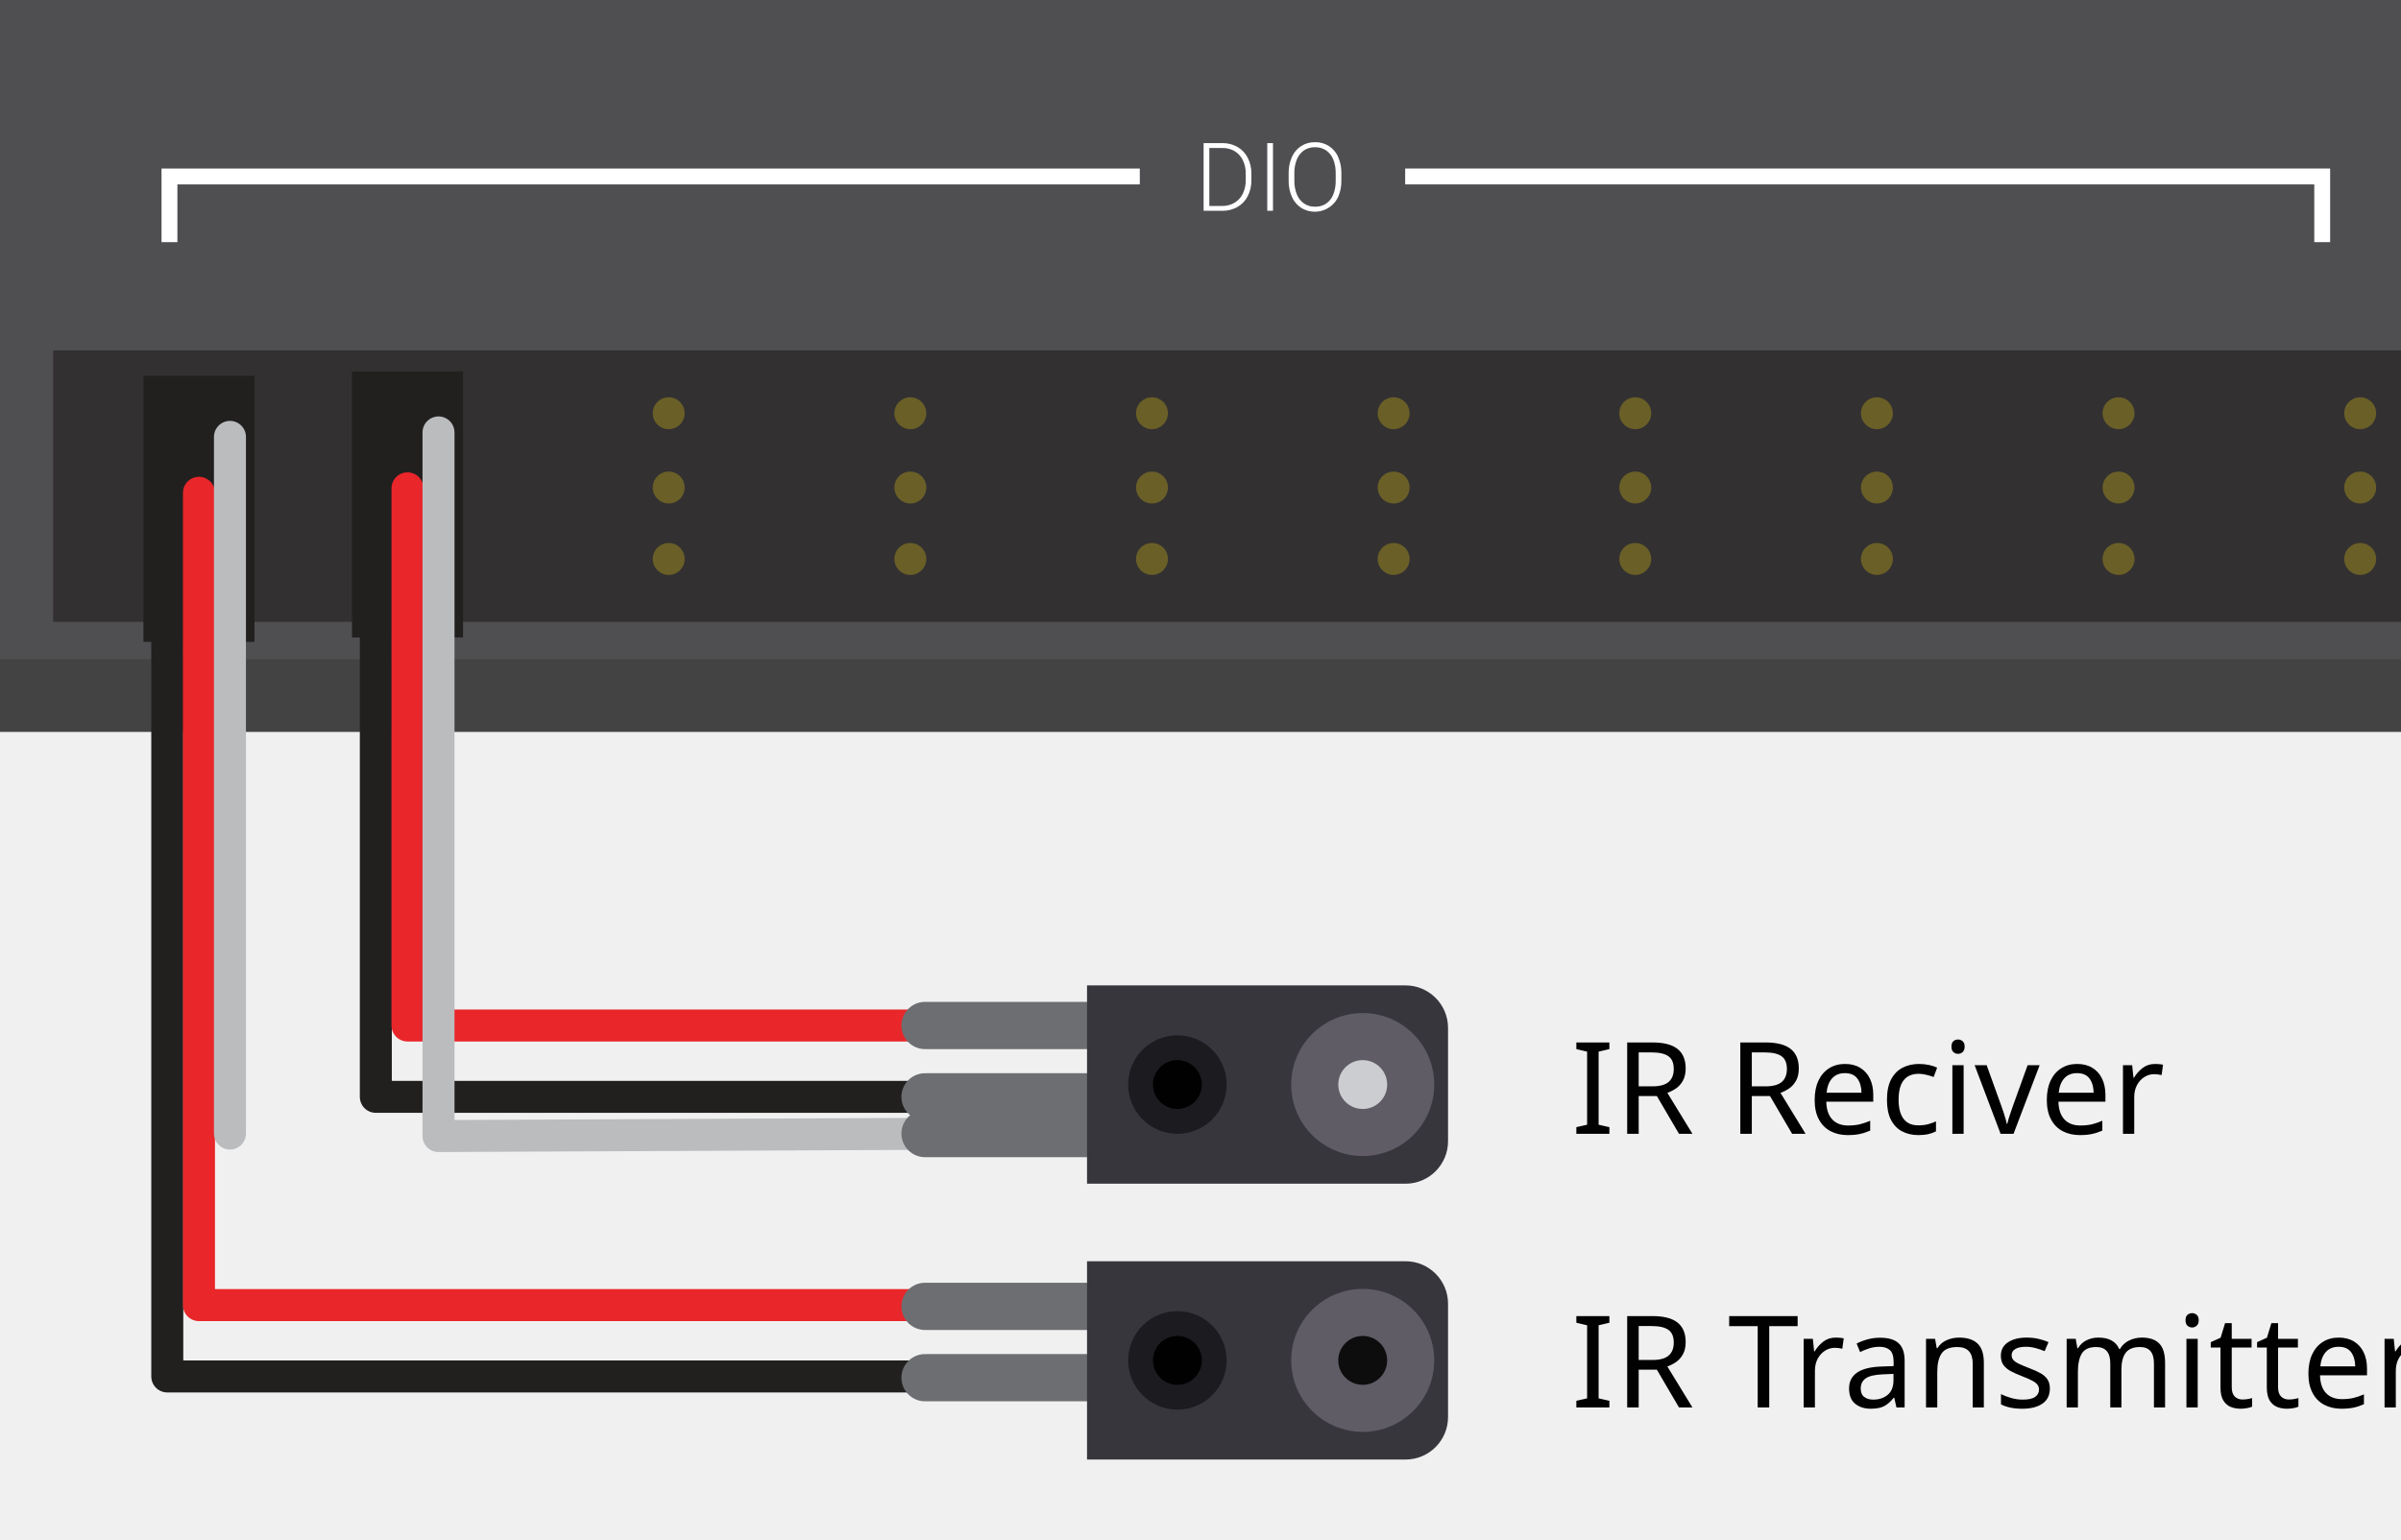
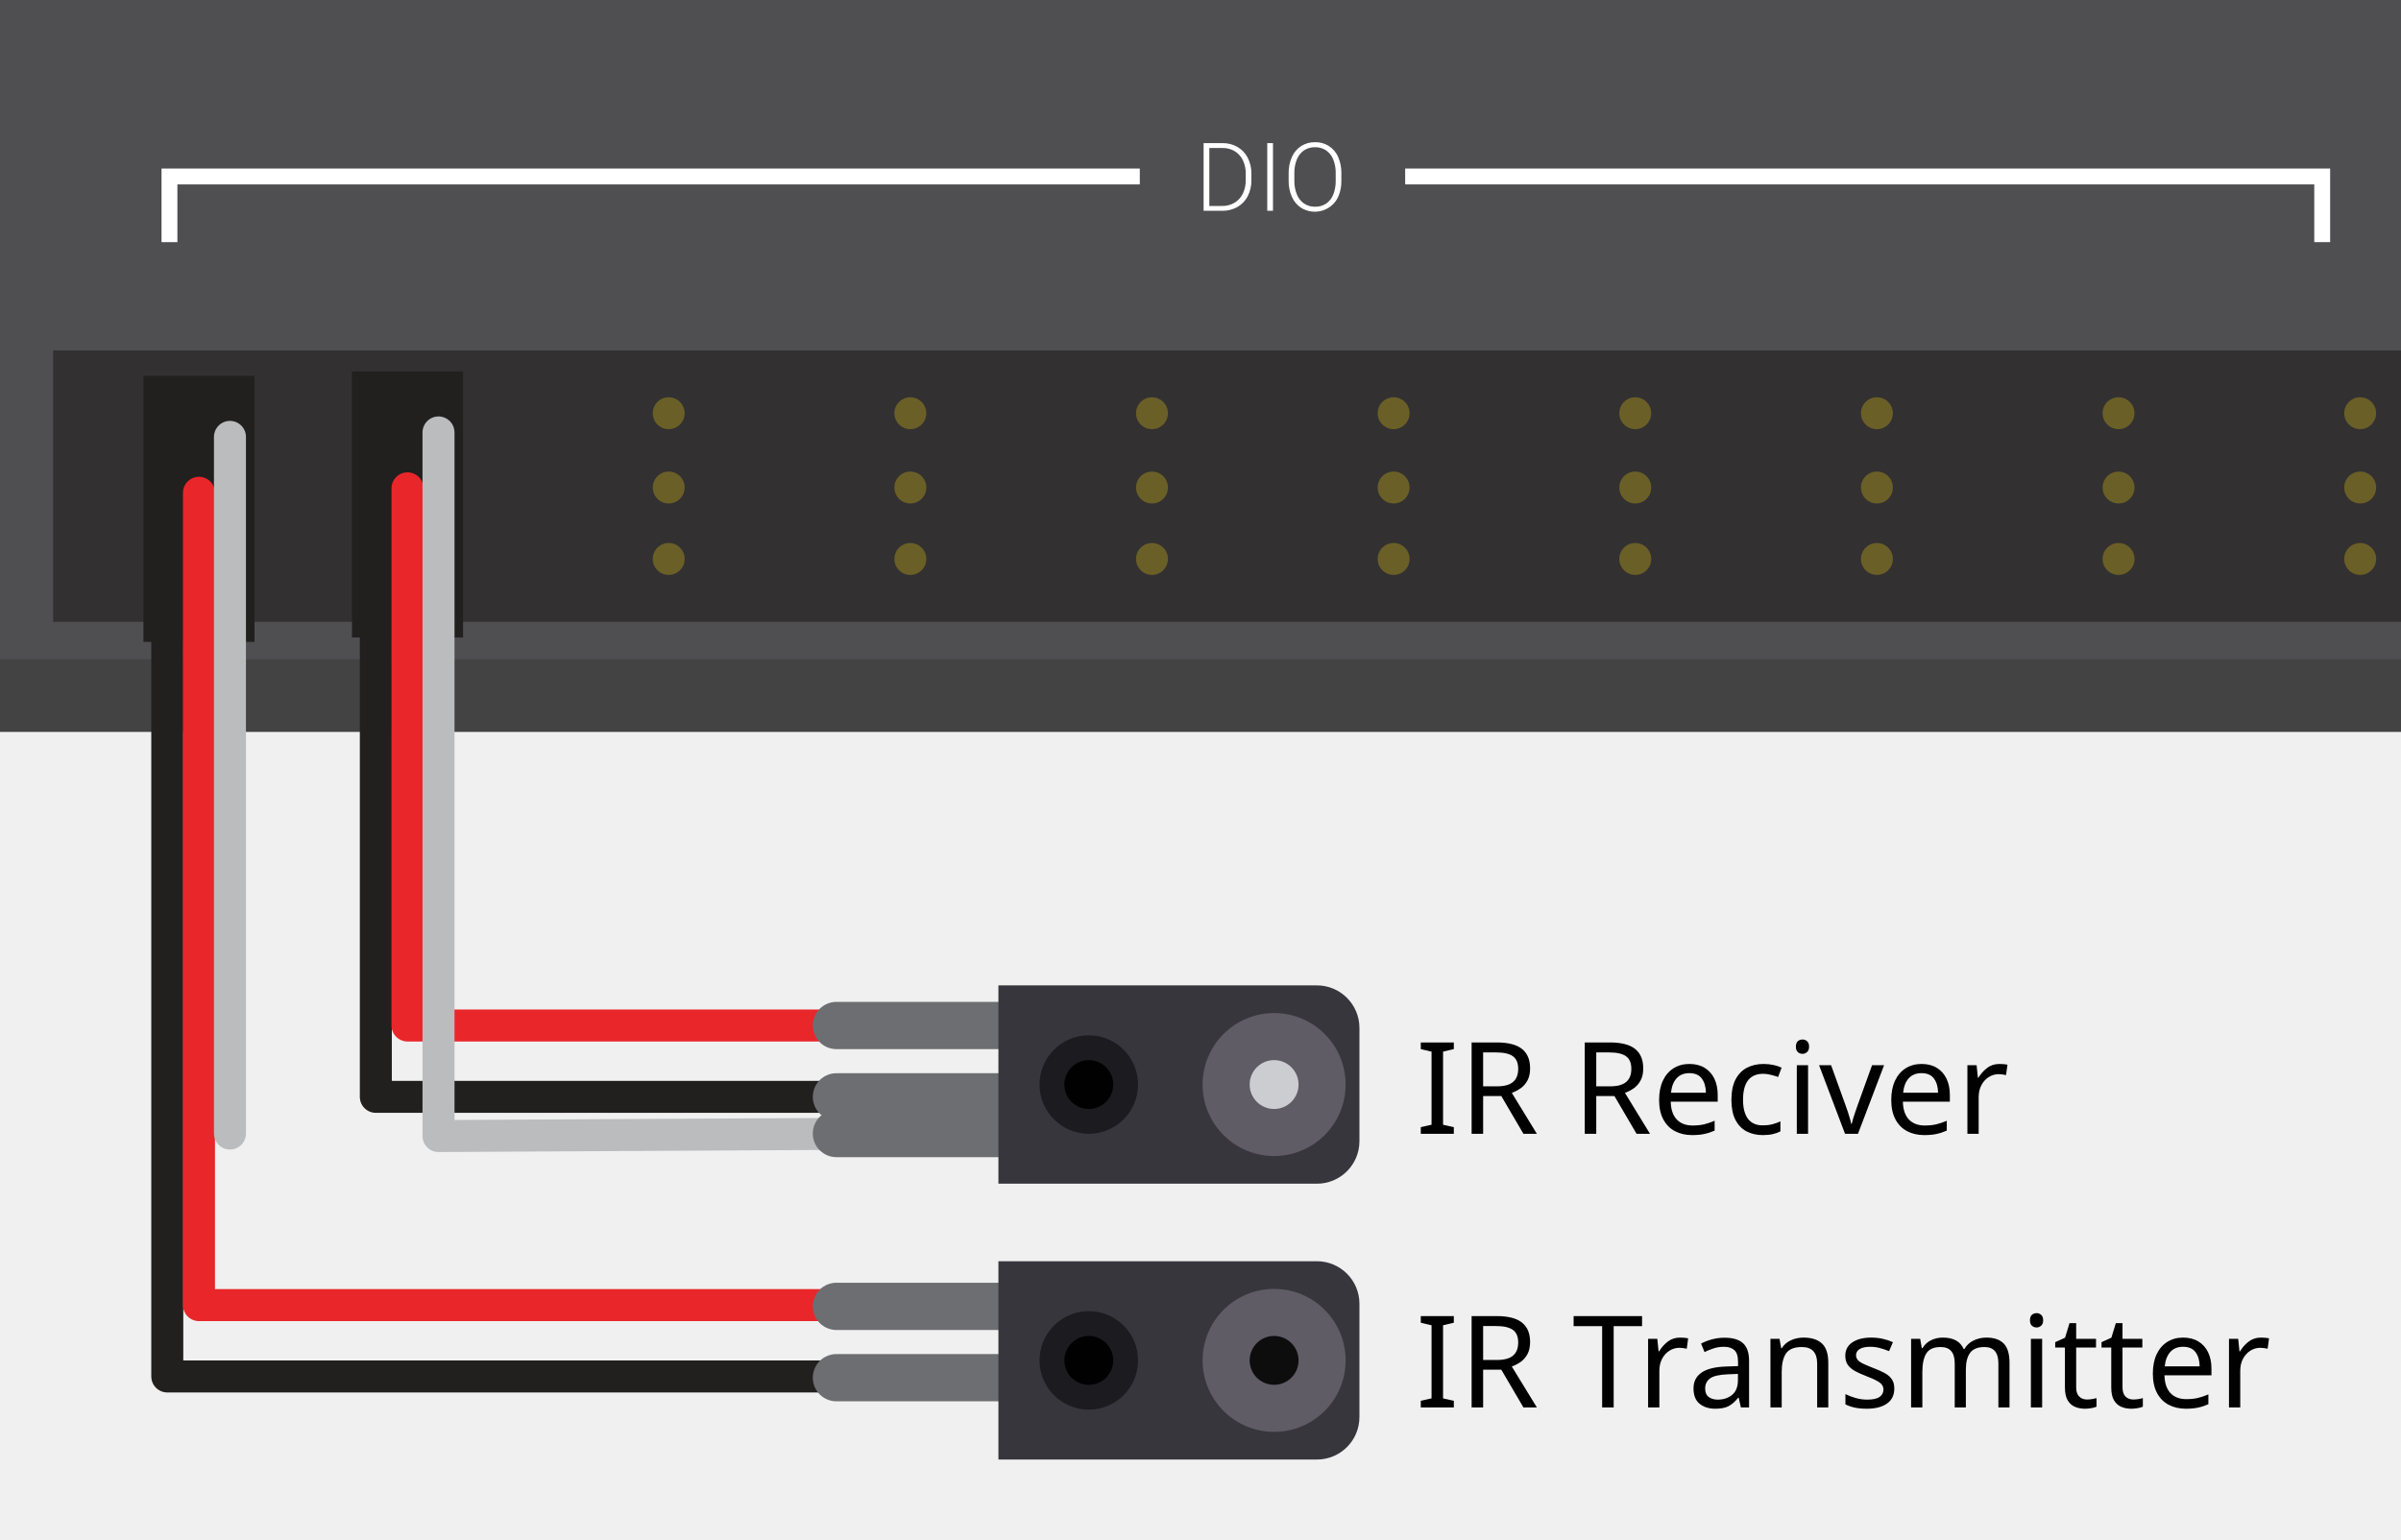
<svg xmlns="http://www.w3.org/2000/svg" viewBox="0 0 1219.333 782.046">
  <defs>
-     <style>.cls-1{fill:#434343;}.cls-2{fill:#4f4e51;}.cls-3{fill:#323031;}.cls-4{fill:#6a5f27;}.cls-5{fill:#fff;}.cls-10,.cls-12,.cls-6,.cls-8,.cls-9{fill:none;}.cls-6{stroke:#fff;stroke-miterlimit:10;stroke-width:8.06px;}.cls-7{fill:#221f1f;}.cls-8{stroke:#221f1f;}.cls-10,.cls-12,.cls-8,.cls-9{stroke-linecap:round;stroke-linejoin:round;}.cls-10,.cls-8,.cls-9{stroke-width:16.248px;}.cls-9{stroke:#e9262a;}.cls-10{stroke:#babcbe;}.cls-11{font-size:64.992px;font-family:Heebo-Light, Heebo;font-weight:300;letter-spacing:0.001em;}.cls-11,.cls-17{fill:#010101;}.cls-12{stroke:#6d6e71;stroke-width:24px;}.cls-13{fill:#38363d;}.cls-14{fill:#5f5c65;}.cls-15{fill:#cccdd1;}.cls-16{fill:#1c1b20;}.cls-18{fill:#0d0d0e;}</style>
+     <style>.cls-1{fill:#434343;}.cls-2{fill:#4f4e51;}.cls-3{fill:#323031;}.cls-4{fill:#6a5f27;}.cls-5{fill:#fff;}.cls-10,.cls-12,.cls-6,.cls-8,.cls-9{fill:none;}.cls-6{stroke:#fff;stroke-miterlimit:10;stroke-width:8.06px;}.cls-7{fill:#221f1f;}.cls-8{stroke:#221f1f;}.cls-10,.cls-12,.cls-8,.cls-9{stroke-linecap:round;stroke-linejoin:round;}.cls-10,.cls-8,.cls-9{stroke-width:16.248px;}.cls-9{stroke:#e9262a;}.cls-10{stroke:#babcbe;}.cls-11{font-size:64.992px;font-family:Verdana;letter-spacing:0.001em;}.cls-11,.cls-17{fill:#010101;}.cls-12{stroke:#6d6e71;stroke-width:24px;}.cls-13{fill:#38363d;}.cls-14{fill:#5f5c65;}.cls-15{fill:#cccdd1;}.cls-16{fill:#1c1b20;}.cls-18{fill:#0d0d0e;}</style>
  </defs>
  <g id="Layer_1" data-name="Layer 1">
    <path class="cls-1" d="M1508.791-1833.5,1511.562,247.53c0,68.642-55.793,124.287-124.618,124.287h-2056.37c-68.825,0-124.618-55.645-124.618-124.287l-2.771-2096.882c0-68.642,55.793-124.287,124.618-124.287H1368.28c83.005-7.141,141.928,36.748,140.506,116.023" />
    <rect class="cls-2" x="-773.521" y="-1914.134" width="2272.156" height="2225.97" rx="87.64" transform="translate(1163.706 -438.5924) rotate(-90)" />
    <rect class="cls-3" x="26.994" y="177.994" width="1229.689" height="137.885" />
    <path class="cls-4" d="M94.167,239.558a8.108,8.108,0,1,1-8.107,8.108,8.104,8.104,0,0,1,8.107-8.108" />
    <path class="cls-4" d="M94.167,275.843a8.108,8.108,0,1,1-8.107,8.102,8.099,8.099,0,0,1,8.107-8.102" />
    <path class="cls-4" d="M94.167,201.815a8.104,8.104,0,1,1-8.107,8.102,8.099,8.099,0,0,1,8.107-8.102" />
    <path class="cls-4" d="M216.882,239.558a8.108,8.108,0,1,1-8.106,8.108,8.104,8.104,0,0,1,8.106-8.108" />
    <path class="cls-4" d="M216.882,275.843a8.108,8.108,0,1,1-8.106,8.102,8.099,8.099,0,0,1,8.106-8.102" />
    <path class="cls-4" d="M216.882,201.815a8.104,8.104,0,1,1-8.106,8.102,8.099,8.099,0,0,1,8.106-8.102" />
    <path class="cls-4" d="M339.597,239.558a8.108,8.108,0,1,1-8.105,8.108,8.104,8.104,0,0,1,8.105-8.108" />
    <path class="cls-4" d="M339.597,275.843a8.108,8.108,0,1,1-8.105,8.102,8.099,8.099,0,0,1,8.105-8.102" />
    <path class="cls-4" d="M339.597,201.815a8.104,8.104,0,1,1-8.105,8.102,8.099,8.099,0,0,1,8.105-8.102" />
    <path class="cls-4" d="M462.312,239.558a8.108,8.108,0,1,1-8.105,8.108,8.104,8.104,0,0,1,8.105-8.108" />
    <path class="cls-4" d="M462.312,275.843a8.108,8.108,0,1,1-8.105,8.102,8.099,8.099,0,0,1,8.105-8.102" />
    <path class="cls-4" d="M462.312,201.815a8.104,8.104,0,1,1-8.105,8.102,8.099,8.099,0,0,1,8.105-8.102" />
    <path class="cls-4" d="M585.027,239.558a8.108,8.108,0,1,1-8.104,8.108,8.104,8.104,0,0,1,8.104-8.108" />
    <path class="cls-4" d="M585.027,275.843a8.108,8.108,0,1,1-8.104,8.102,8.099,8.099,0,0,1,8.104-8.102" />
    <path class="cls-4" d="M585.027,201.815a8.104,8.104,0,1,1-8.104,8.102,8.099,8.099,0,0,1,8.104-8.102" />
    <path class="cls-4" d="M707.742,239.558a8.108,8.108,0,1,1-8.104,8.108,8.104,8.104,0,0,1,8.104-8.108" />
    <path class="cls-4" d="M707.742,275.843a8.108,8.108,0,1,1-8.104,8.102,8.099,8.099,0,0,1,8.104-8.102" />
    <path class="cls-4" d="M707.742,201.815a8.104,8.104,0,1,1-8.104,8.102,8.099,8.099,0,0,1,8.104-8.102" />
    <path class="cls-4" d="M830.457,239.558a8.108,8.108,0,1,1-8.103,8.108,8.104,8.104,0,0,1,8.103-8.108" />
    <path class="cls-4" d="M830.457,275.843a8.108,8.108,0,1,1-8.103,8.102,8.099,8.099,0,0,1,8.103-8.102" />
    <path class="cls-4" d="M830.457,201.815a8.104,8.104,0,1,1-8.103,8.102,8.099,8.099,0,0,1,8.103-8.102" />
    <path class="cls-4" d="M953.172,239.558a8.108,8.108,0,1,1-8.102,8.108,8.104,8.104,0,0,1,8.102-8.108" />
    <path class="cls-4" d="M953.172,275.843a8.108,8.108,0,1,1-8.102,8.102,8.099,8.099,0,0,1,8.102-8.102" />
    <path class="cls-4" d="M953.172,201.815a8.104,8.104,0,1,1-8.102,8.102,8.099,8.099,0,0,1,8.102-8.102" />
    <path class="cls-4" d="M1075.887,239.558a8.108,8.108,0,1,1-8.102,8.108,8.104,8.104,0,0,1,8.102-8.108" />
    <path class="cls-4" d="M1075.887,275.843a8.108,8.108,0,1,1-8.102,8.102,8.099,8.099,0,0,1,8.102-8.102" />
    <path class="cls-4" d="M1075.887,201.815a8.104,8.104,0,1,1-8.102,8.102,8.099,8.099,0,0,1,8.102-8.102" />
    <path class="cls-4" d="M1198.602,239.558a8.108,8.108,0,1,1-8.101,8.108,8.104,8.104,0,0,1,8.101-8.108" />
    <path class="cls-4" d="M1198.602,275.843a8.108,8.108,0,1,1-8.101,8.102,8.099,8.099,0,0,1,8.101-8.102" />
    <path class="cls-4" d="M1198.602,201.815a8.104,8.104,0,1,1-8.101,8.102,8.099,8.099,0,0,1,8.101-8.102" />
    <path class="cls-5" d="M628.448,74.646a13.372,13.372,0,0,1,5.203,5.487,17.353,17.353,0,0,1,1.866,8.182v3.165a17.319,17.319,0,0,1-1.866,8.193,13.336,13.336,0,0,1-5.237,5.479,15.36,15.36,0,0,1-7.772,1.936h-9.4V72.708h9.615A14.886,14.886,0,0,1,628.448,74.646Zm4.191,13.623a15.348,15.348,0,0,0-1.465-6.883,10.82,10.82,0,0,0-4.133-4.581,11.7,11.7,0,0,0-6.185-1.619h-6.708v29.445h6.493a11.966,11.966,0,0,0,6.354-1.654,10.943,10.943,0,0,0,4.179-4.627,15.358,15.358,0,0,0,1.465-6.871Z" />
    <path class="cls-5" d="M643.567,107.088V72.708h2.906v34.381Z" />
    <path class="cls-5" d="M679.567,100.087a13.135,13.135,0,0,1-18.735,5.525,12.802,12.802,0,0,1-4.726-5.537,19.522,19.522,0,0,1-1.674-8.336V88.057a19.619,19.619,0,0,1,1.663-8.336,12.792,12.792,0,0,1,4.703-5.537,12.647,12.647,0,0,1,6.999-1.947,12.374,12.374,0,0,1,11.76,7.473,19.778,19.778,0,0,1,1.651,8.347v3.683A19.86,19.86,0,0,1,679.567,100.087Zm-2.494-19.113a10.038,10.038,0,0,0-3.621-4.581,9.862,9.862,0,0,0-5.656-1.607,9.69,9.69,0,0,0-5.575,1.607A10.156,10.156,0,0,0,658.6,80.985a17.931,17.931,0,0,0-1.267,7.025v3.729a17.879,17.879,0,0,0,1.279,7.048,10.27,10.27,0,0,0,3.645,4.607,9.693,9.693,0,0,0,5.586,1.616,9.847,9.847,0,0,0,5.668-1.604,9.956,9.956,0,0,0,3.587-4.592,18.539,18.539,0,0,0,1.232-7.074V88.01A18.01,18.01,0,0,0,677.073,80.974Z" />
    <polyline class="cls-6" points="86.058 123.009 86.058 89.652 578.838 89.652" />
    <polyline class="cls-6" points="713.61 89.648 1179.319 89.648 1179.319 123.006" />
    <rect class="cls-7" x="178.748" y="188.677" width="56.408" height="135.15" />
-     <polyline class="cls-8" points="190.862 294.293 190.862 557.2 503.385 557.2" />
-     <polyline class="cls-9" points="206.951 248.074 206.951 520.96 503.385 520.96" />
-     <polyline class="cls-10" points="222.694 219.674 222.694 577.115 503.385 575.844" />
-     <text class="cls-11" transform="translate(797.9435 714.9821)">IR Transmitter</text>
-     <text class="cls-11" transform="translate(797.9435 575.9743)">IR Reciver</text>
-     <line class="cls-12" x1="552.587" y1="575.847" x2="469.776" y2="575.841" />
-     <line class="cls-12" x1="552.587" y1="557.2" x2="469.776" y2="557.194" />
-     <line class="cls-12" x1="552.587" y1="520.963" x2="469.776" y2="520.957" />
-     <path class="cls-13" d="M713.78,500.583H552.04V601.325H713.78a21.6,21.6,0,0,0,21.6-21.6V522.183A21.6,21.6,0,0,0,713.78,500.583Z" />
-     <circle class="cls-14" cx="692.049" cy="550.954" r="36.313" />
-     <circle class="cls-15" cx="692.049" cy="550.954" r="12.415" />
-     <circle class="cls-16" cx="597.935" cy="550.954" r="25.019" />
-     <circle class="cls-17" cx="597.935" cy="550.954" r="12.415" />
+     <polyline class="cls-8" points="190.862 294.293 190.862 557.2 458.385 557.2" />
+     <polyline class="cls-9" points="206.951 248.074 206.951 520.96 458.385 520.96" />
+     <polyline class="cls-10" points="222.694 219.674 222.694 577.115 458.385 575.844" />
+     <text class="cls-11" transform="translate(718.9435 714.9821)">IR Transmitter</text>
+     <text class="cls-11" transform="translate(718.9435 575.9743)">IR Reciver</text>
+     <line class="cls-12" x1="507.587" y1="575.847" x2="424.776" y2="575.841" />
+     <line class="cls-12" x1="507.587" y1="557.2" x2="424.776" y2="557.194" />
+     <line class="cls-12" x1="507.587" y1="520.963" x2="424.776" y2="520.957" />
+     <path class="cls-13" d="M668.78,500.583H507.04V601.325H668.78a21.6,21.6,0,0,0,21.6-21.6V522.183A21.6,21.6,0,0,0,668.78,500.583Z" />
+     <circle class="cls-14" cx="647.049" cy="550.954" r="36.313" />
+     <circle class="cls-15" cx="647.049" cy="550.954" r="12.415" />
+     <circle class="cls-16" cx="552.935" cy="550.954" r="25.019" />
+     <circle class="cls-17" cx="552.935" cy="550.954" r="12.415" />
    <rect class="cls-7" x="72.838" y="190.937" width="56.408" height="135.15" />
-     <polyline class="cls-8" points="84.951 296.553 84.951 699.243 494.198 699.243" />
-     <polyline class="cls-9" points="101.041 250.334 101.041 663.003 494.198 663.003" />
+     <polyline class="cls-8" points="84.951 296.553 84.951 699.243 449.198 699.243" />
+     <polyline class="cls-9" points="101.041 250.334 101.041 663.003 449.198 663.003" />
    <line class="cls-10" x1="116.784" y1="221.934" x2="116.784" y2="575.841" />
-     <line class="cls-12" x1="552.587" y1="699.879" x2="469.776" y2="699.873" />
-     <line class="cls-12" x1="552.587" y1="663.642" x2="469.776" y2="663.636" />
-     <path class="cls-13" d="M713.78,640.71H552.04V741.452H713.78a21.6,21.6,0,0,0,21.6-21.6V662.31A21.6,21.6,0,0,0,713.78,640.71Z" />
-     <circle class="cls-14" cx="692.049" cy="691.081" r="36.313" />
-     <circle class="cls-18" cx="692.049" cy="691.081" r="12.415" />
-     <circle class="cls-16" cx="597.935" cy="691.081" r="25.019" />
-     <circle class="cls-17" cx="597.935" cy="691.081" r="12.415" />
+     <line class="cls-12" x1="507.587" y1="699.879" x2="424.776" y2="699.873" />
+     <line class="cls-12" x1="507.587" y1="663.642" x2="424.776" y2="663.636" />
+     <path class="cls-13" d="M668.78,640.71H507.04V741.452H668.78a21.6,21.6,0,0,0,21.6-21.6V662.31A21.6,21.6,0,0,0,668.78,640.71Z" />
+     <circle class="cls-14" cx="647.049" cy="691.081" r="36.313" />
+     <circle class="cls-18" cx="647.049" cy="691.081" r="12.415" />
+     <circle class="cls-16" cx="552.935" cy="691.081" r="25.019" />
+     <circle class="cls-17" cx="552.935" cy="691.081" r="12.415" />
  </g>
</svg>
